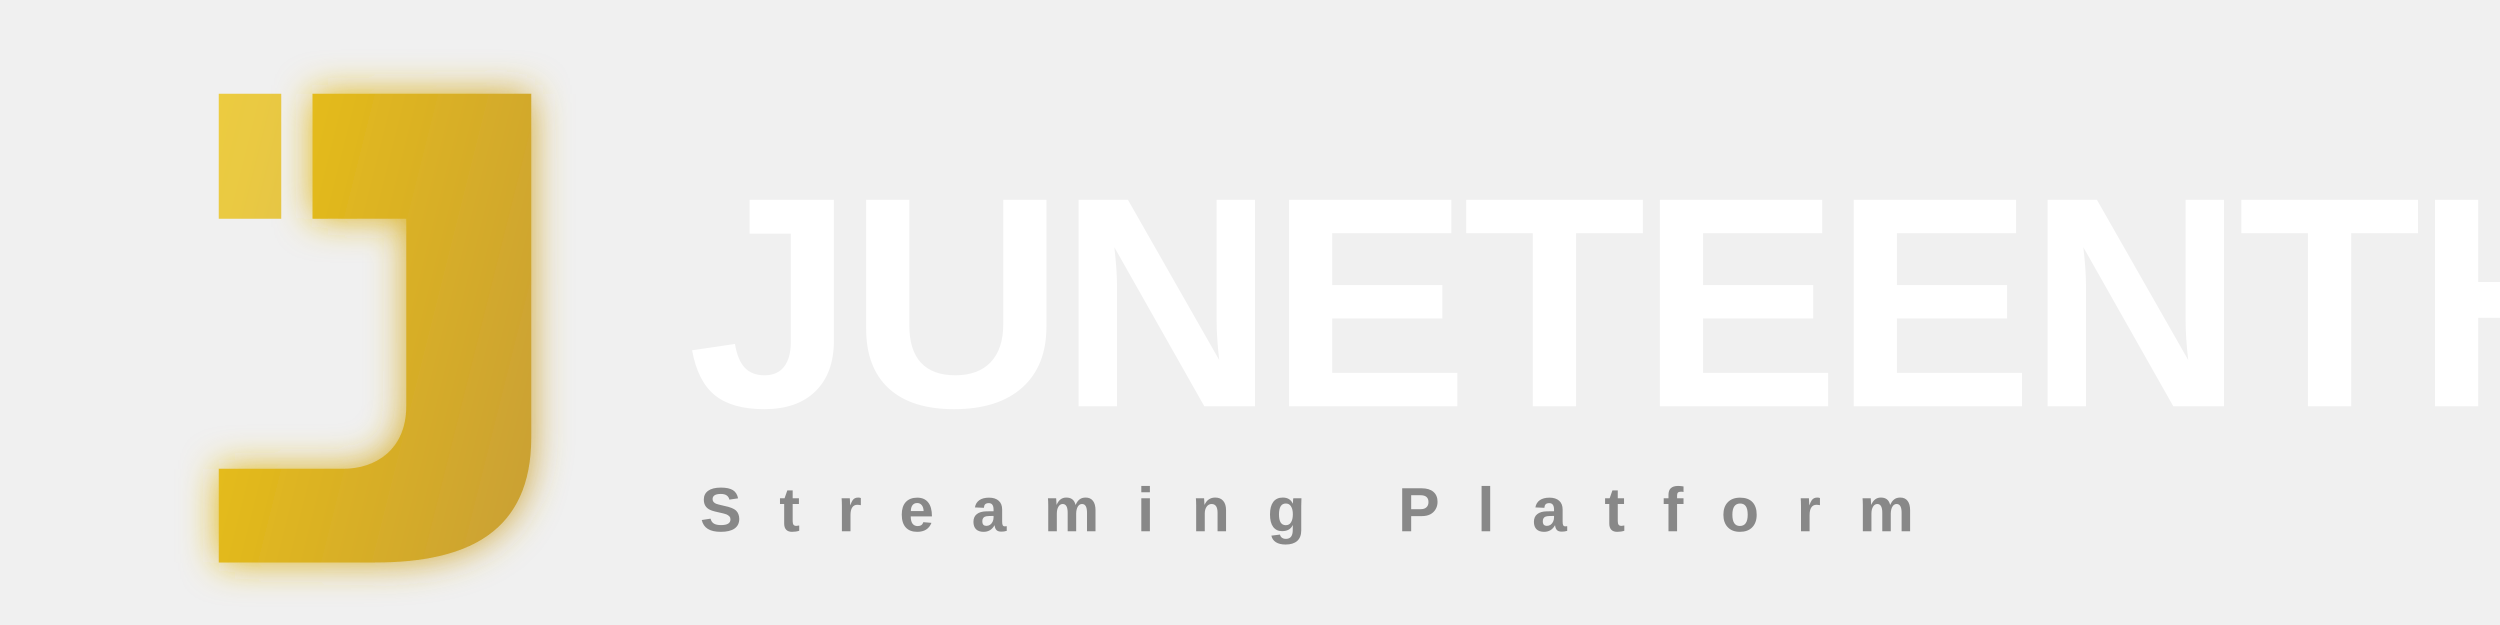
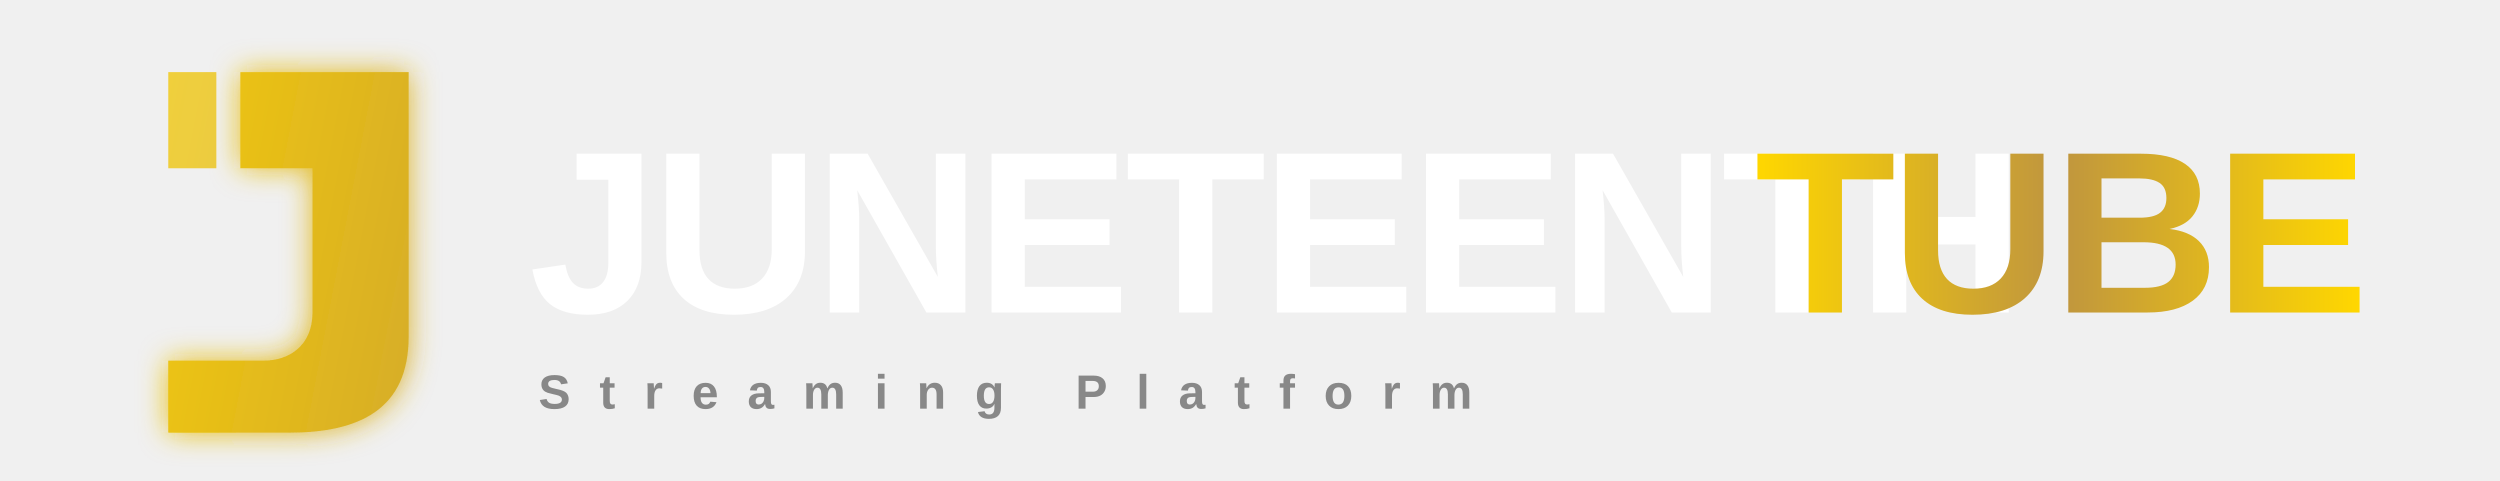
- <svg xmlns="http://www.w3.org/2000/svg" width="400" height="100" viewBox="0 0 400 100" fill="none">
+ <svg xmlns="http://www.w3.org/2000/svg" width="520" height="100" viewBox="0 0 520 100" fill="none">
  <defs>
-     <linearGradient id="gold-gradient" x1="0" y1="0" x2="400" y2="100" gradientUnits="userSpaceOnUse">
+     <linearGradient id="gold-gradient" x1="0" y1="0" x2="520" y2="100" gradientUnits="userSpaceOnUse">
      <stop offset="0" stop-color="#FFD700" />
      <stop offset="0.3" stop-color="#BF953F" />
      <stop offset="0.6" stop-color="#B38728" />
      <stop offset="1" stop-color="#FBF5B7" />
    </linearGradient>
    <linearGradient id="text-gold" x1="0" y1="0" x2="100%" y2="0" gradientUnits="objectBoundingBox">
      <stop offset="0" stop-color="#FFD700" />
      <stop offset="0.5" stop-color="#BF953F" />
      <stop offset="1" stop-color="#FFD700" />
    </linearGradient>
    <filter id="glow" x="-20%" y="-20%" width="140%" height="140%">
      <feGaussianBlur stdDeviation="3" result="coloredBlur" />
      <feMerge>
        <feMergeNode in="coloredBlur" />
        <feMergeNode in="SourceGraphic" />
      </feMerge>
    </filter>
  </defs>
  <path d="M50 15 H85 V70 C85 85 75 90 60 90 H35 L35 75 H55 C60 75 65 72 65 65 V35 H50 V15 Z" fill="url(#gold-gradient)" filter="url(#glow)" />
  <rect x="35" y="15" width="10" height="20" fill="url(#gold-gradient)" opacity="0.8" />
  <text x="110" y="65" font-family="Arial, Helvetica, sans-serif" font-weight="900" font-size="48" letter-spacing="-1" fill="white">
        JUNETEENTH
    </text>
-   <text x="445" y="65" font-family="Arial, Helvetica, sans-serif" font-weight="900" font-size="48" letter-spacing="-1" fill="url(#text-gold)">
+   <text x="365" y="65" font-family="Arial, Helvetica, sans-serif" font-weight="900" font-size="48" letter-spacing="-1" fill="url(#text-gold)">
        TUBE
    </text>
  <text x="112" y="85" font-family="Arial, Helvetica, sans-serif" font-weight="700" font-size="10" letter-spacing="6" fill="#888888" text-transform="uppercase">
        Streaming Platform
    </text>
</svg>
